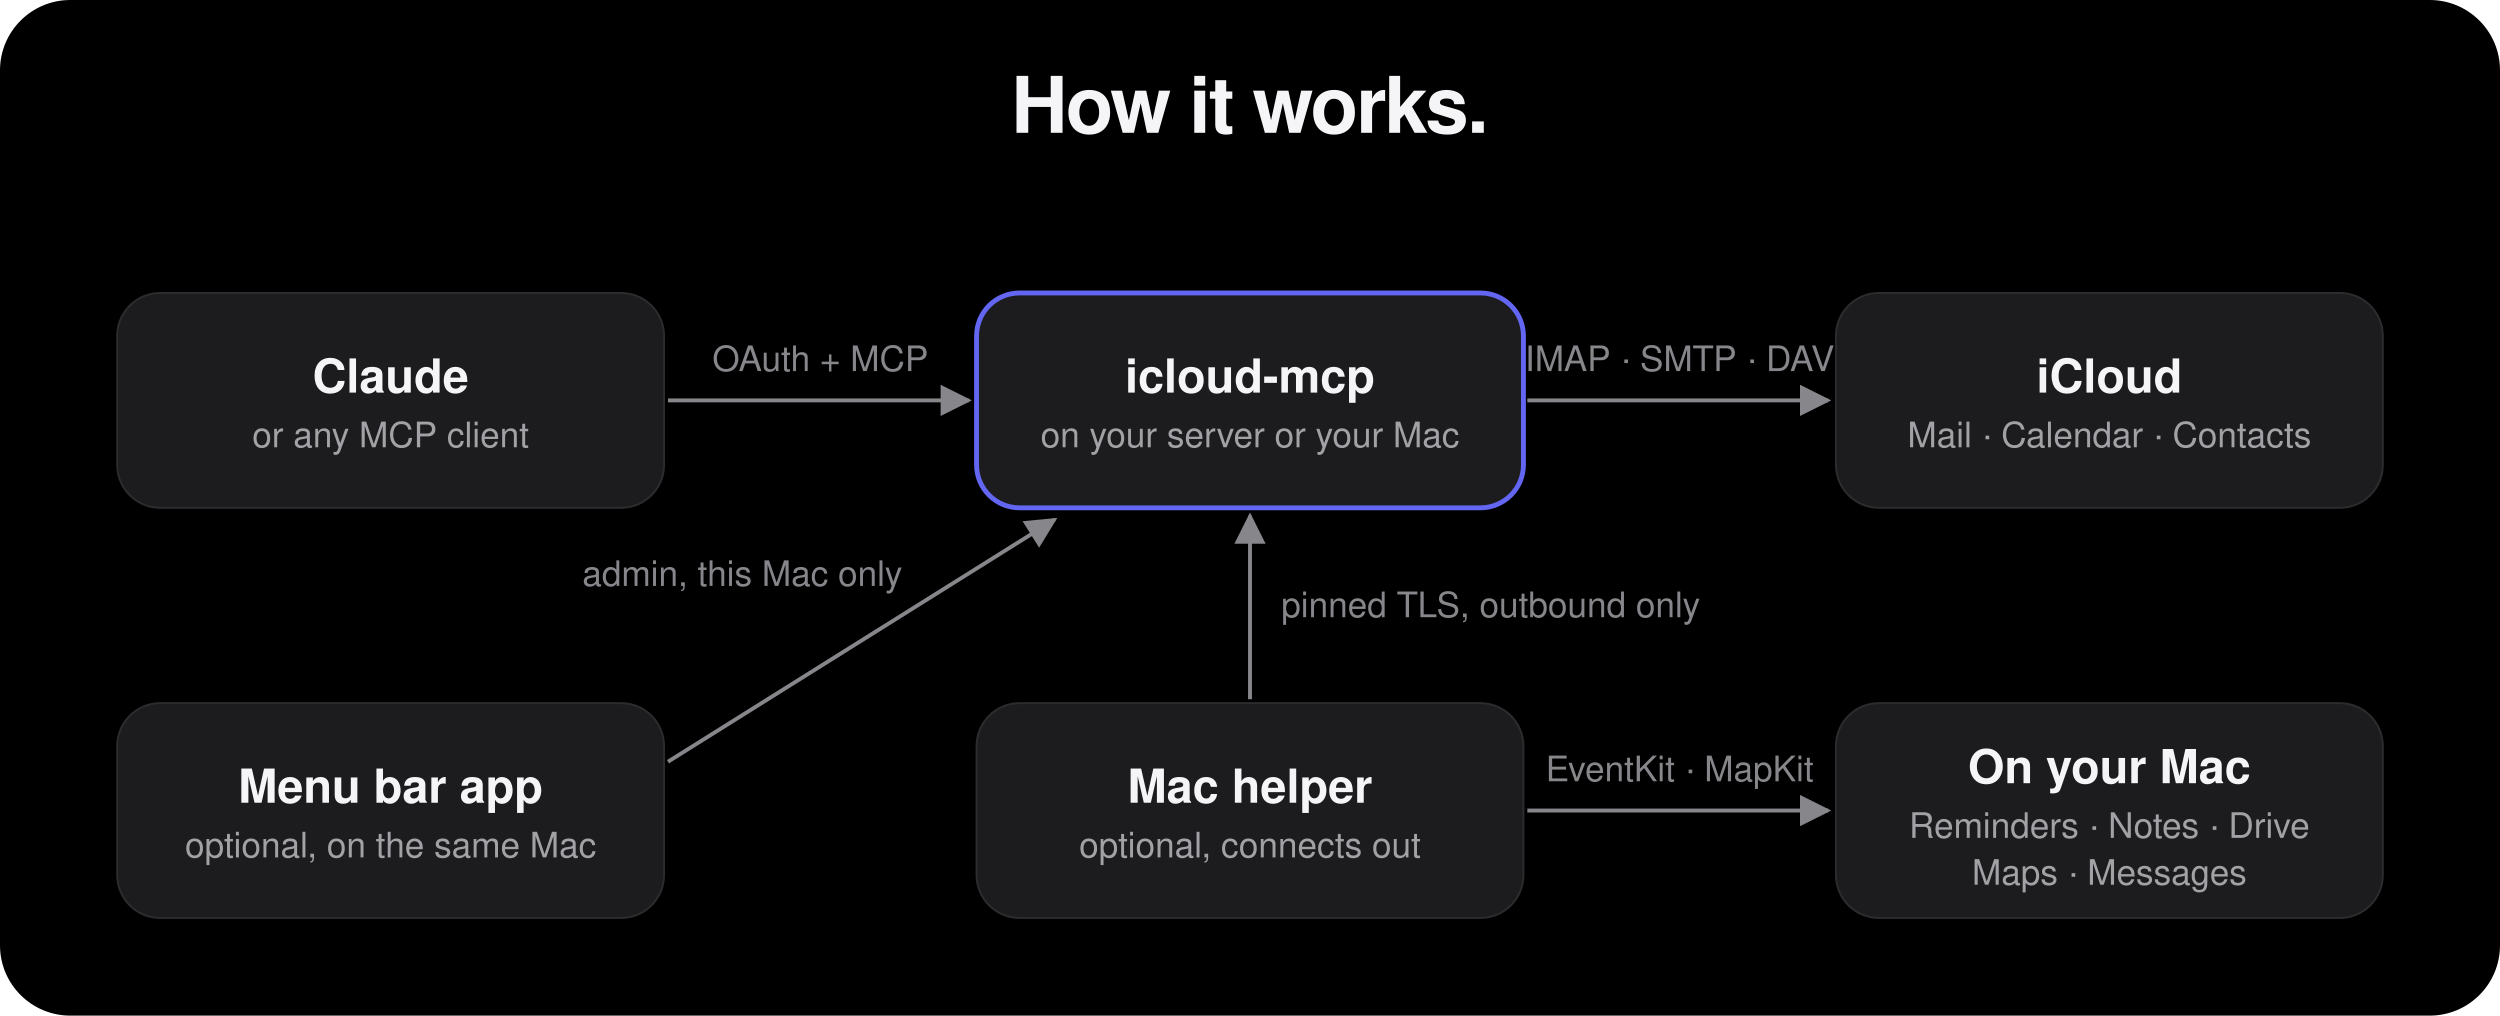
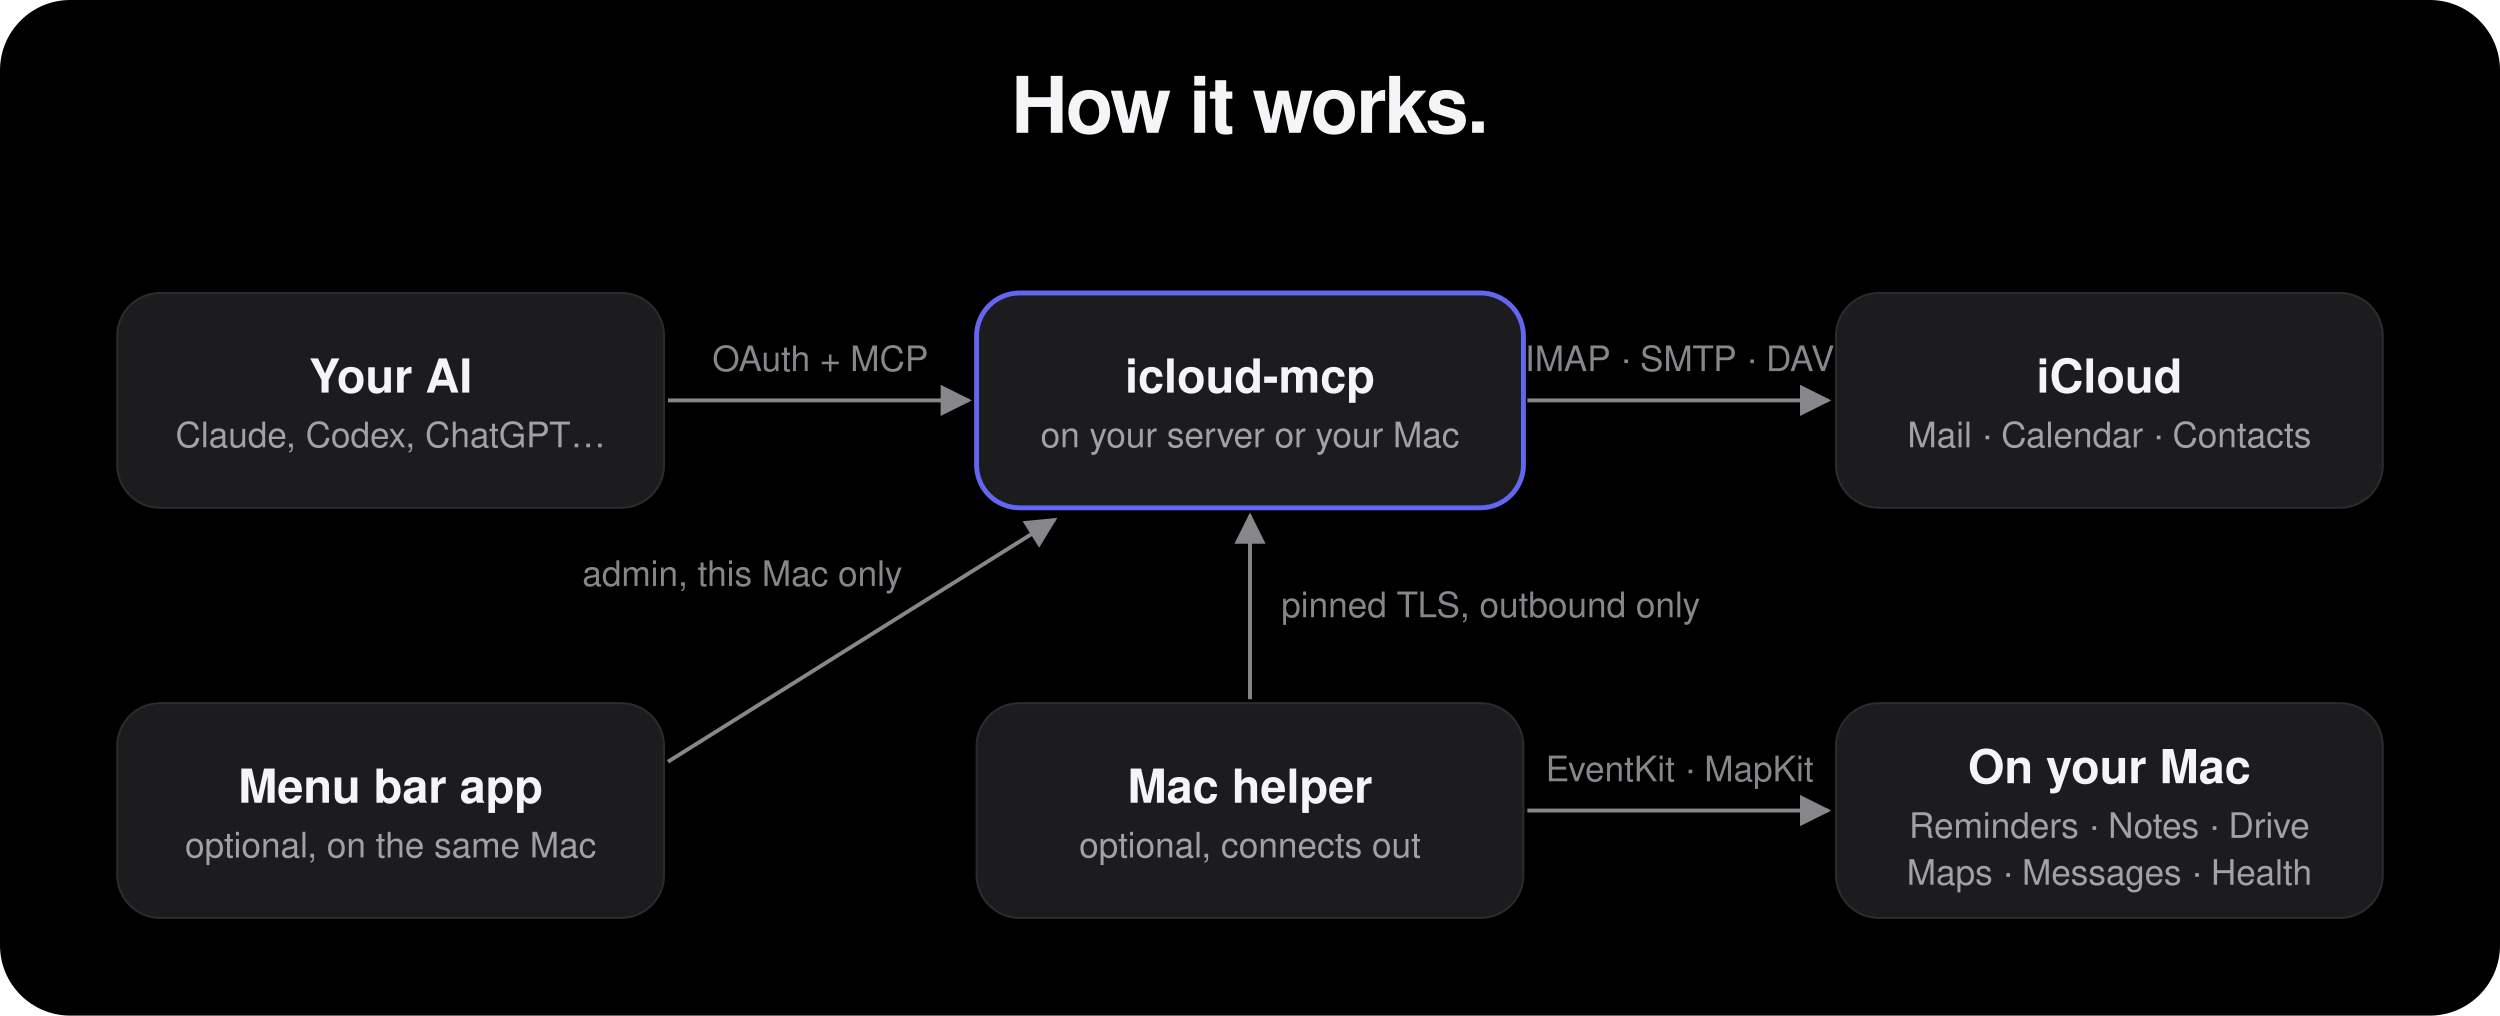
<svg xmlns="http://www.w3.org/2000/svg" viewBox="0 0 1280 520" width="1280" height="520" role="img" aria-labelledby="t">
  <style>text{font-family:-apple-system, BlinkMacSystemFont, 'SF Pro Display', 'Helvetica Neue', Helvetica, Arial, sans-serif}</style>
  <defs>
    <marker id="head" viewBox="0 0 10 10" refX="9" refY="5" markerWidth="8" markerHeight="8" orient="auto-start-reverse">
      <path d="M0 0 L10 5 L0 10 z" fill="#86868b" />
    </marker>
  </defs>
  <rect width="1280" height="520" rx="36" fill="#000000" />
  <text x="640" y="68" text-anchor="middle" font-size="40" font-weight="700" fill="#f5f5f7" letter-spacing="-1">How it works.</text>
  <rect x="60" y="150" width="280" height="110" rx="22" fill="#1c1c1e" stroke="#2c2c2e" stroke-width="1" />
-   <text x="200.0" y="201.0" text-anchor="middle" font-size="24" font-weight="700" fill="#f5f5f7">Claude</text>
-   <text x="200.0" y="229.0" text-anchor="middle" font-size="18" fill="#a1a1a6">or any MCP client</text>
+   <text x="200.0" y="201.0" text-anchor="middle" font-size="24" font-weight="700" fill="#f5f5f7">Your AI</text>
+   <text x="200.0" y="229.0" text-anchor="middle" font-size="18" fill="#a1a1a6">Claude, Codex, ChatGPT…</text>
  <rect x="500" y="150" width="280" height="110" rx="22" fill="#1c1c1e" stroke="#6366f1" stroke-width="2.5" />
  <text x="640.0" y="201.0" text-anchor="middle" font-size="24" font-weight="700" fill="#f5f5f7">icloud-mcp</text>
  <text x="640.0" y="229.0" text-anchor="middle" font-size="18" fill="#a1a1a6">on your server or your Mac</text>
  <rect x="940" y="150" width="280" height="110" rx="22" fill="#1c1c1e" stroke="#2c2c2e" stroke-width="1" />
  <text x="1080.0" y="201.0" text-anchor="middle" font-size="24" font-weight="700" fill="#f5f5f7">iCloud</text>
  <text x="1080.0" y="229.0" text-anchor="middle" font-size="18" fill="#a1a1a6">Mail · Calendar · Contacts</text>
  <rect x="500" y="360" width="280" height="110" rx="22" fill="#1c1c1e" stroke="#2c2c2e" stroke-width="1" />
  <text x="640.0" y="411.0" text-anchor="middle" font-size="24" font-weight="700" fill="#f5f5f7">Mac helper</text>
  <text x="640.0" y="439.0" text-anchor="middle" font-size="18" fill="#a1a1a6">optional, connects out</text>
  <rect x="940" y="360" width="280" height="110" rx="22" fill="#1c1c1e" stroke="#2c2c2e" stroke-width="1" />
  <text x="1080.0" y="401.0" text-anchor="middle" font-size="24" font-weight="700" fill="#f5f5f7">On your Mac</text>
  <text x="1080.0" y="429.0" text-anchor="middle" font-size="18" fill="#a1a1a6">Reminders · Notes · Drive</text>
-   <text x="1080.0" y="453.0" text-anchor="middle" font-size="18" fill="#a1a1a6">Maps · Messages</text>
+   <text x="1080.0" y="453.0" text-anchor="middle" font-size="18" fill="#a1a1a6">Maps · Messages · Health</text>
  <rect x="60" y="360" width="280" height="110" rx="22" fill="#1c1c1e" stroke="#2c2c2e" stroke-width="1" />
  <text x="200.0" y="411.0" text-anchor="middle" font-size="24" font-weight="700" fill="#f5f5f7">Menu bar app</text>
  <text x="200.0" y="439.0" text-anchor="middle" font-size="18" fill="#a1a1a6">optional, on the same Mac</text>
  <line x1="342" y1="205" x2="496" y2="205" stroke="#86868b" stroke-width="2" marker-end="url(#head)" />
  <text x="420" y="190" text-anchor="middle" font-size="18" fill="#86868b">OAuth + MCP</text>
  <line x1="782" y1="205" x2="936" y2="205" stroke="#86868b" stroke-width="2" marker-end="url(#head)" />
  <text x="860" y="190" text-anchor="middle" font-size="18" fill="#86868b">IMAP · SMTP · DAV</text>
  <line x1="640" y1="358" x2="640" y2="264" stroke="#86868b" stroke-width="2" marker-end="url(#head)" />
  <text x="656" y="316" text-anchor="start" font-size="18" fill="#86868b">pinned TLS, outbound only</text>
  <line x1="782" y1="415" x2="936" y2="415" stroke="#86868b" stroke-width="2" marker-end="url(#head)" />
  <text x="860" y="400" text-anchor="middle" font-size="18" fill="#86868b">EventKit · MapKit</text>
  <line x1="342" y1="390" x2="540" y2="266" stroke="#86868b" stroke-width="2" marker-end="url(#head)" />
  <text x="462" y="300" text-anchor="end" font-size="18" fill="#86868b">admin, this Mac only</text>
</svg>
